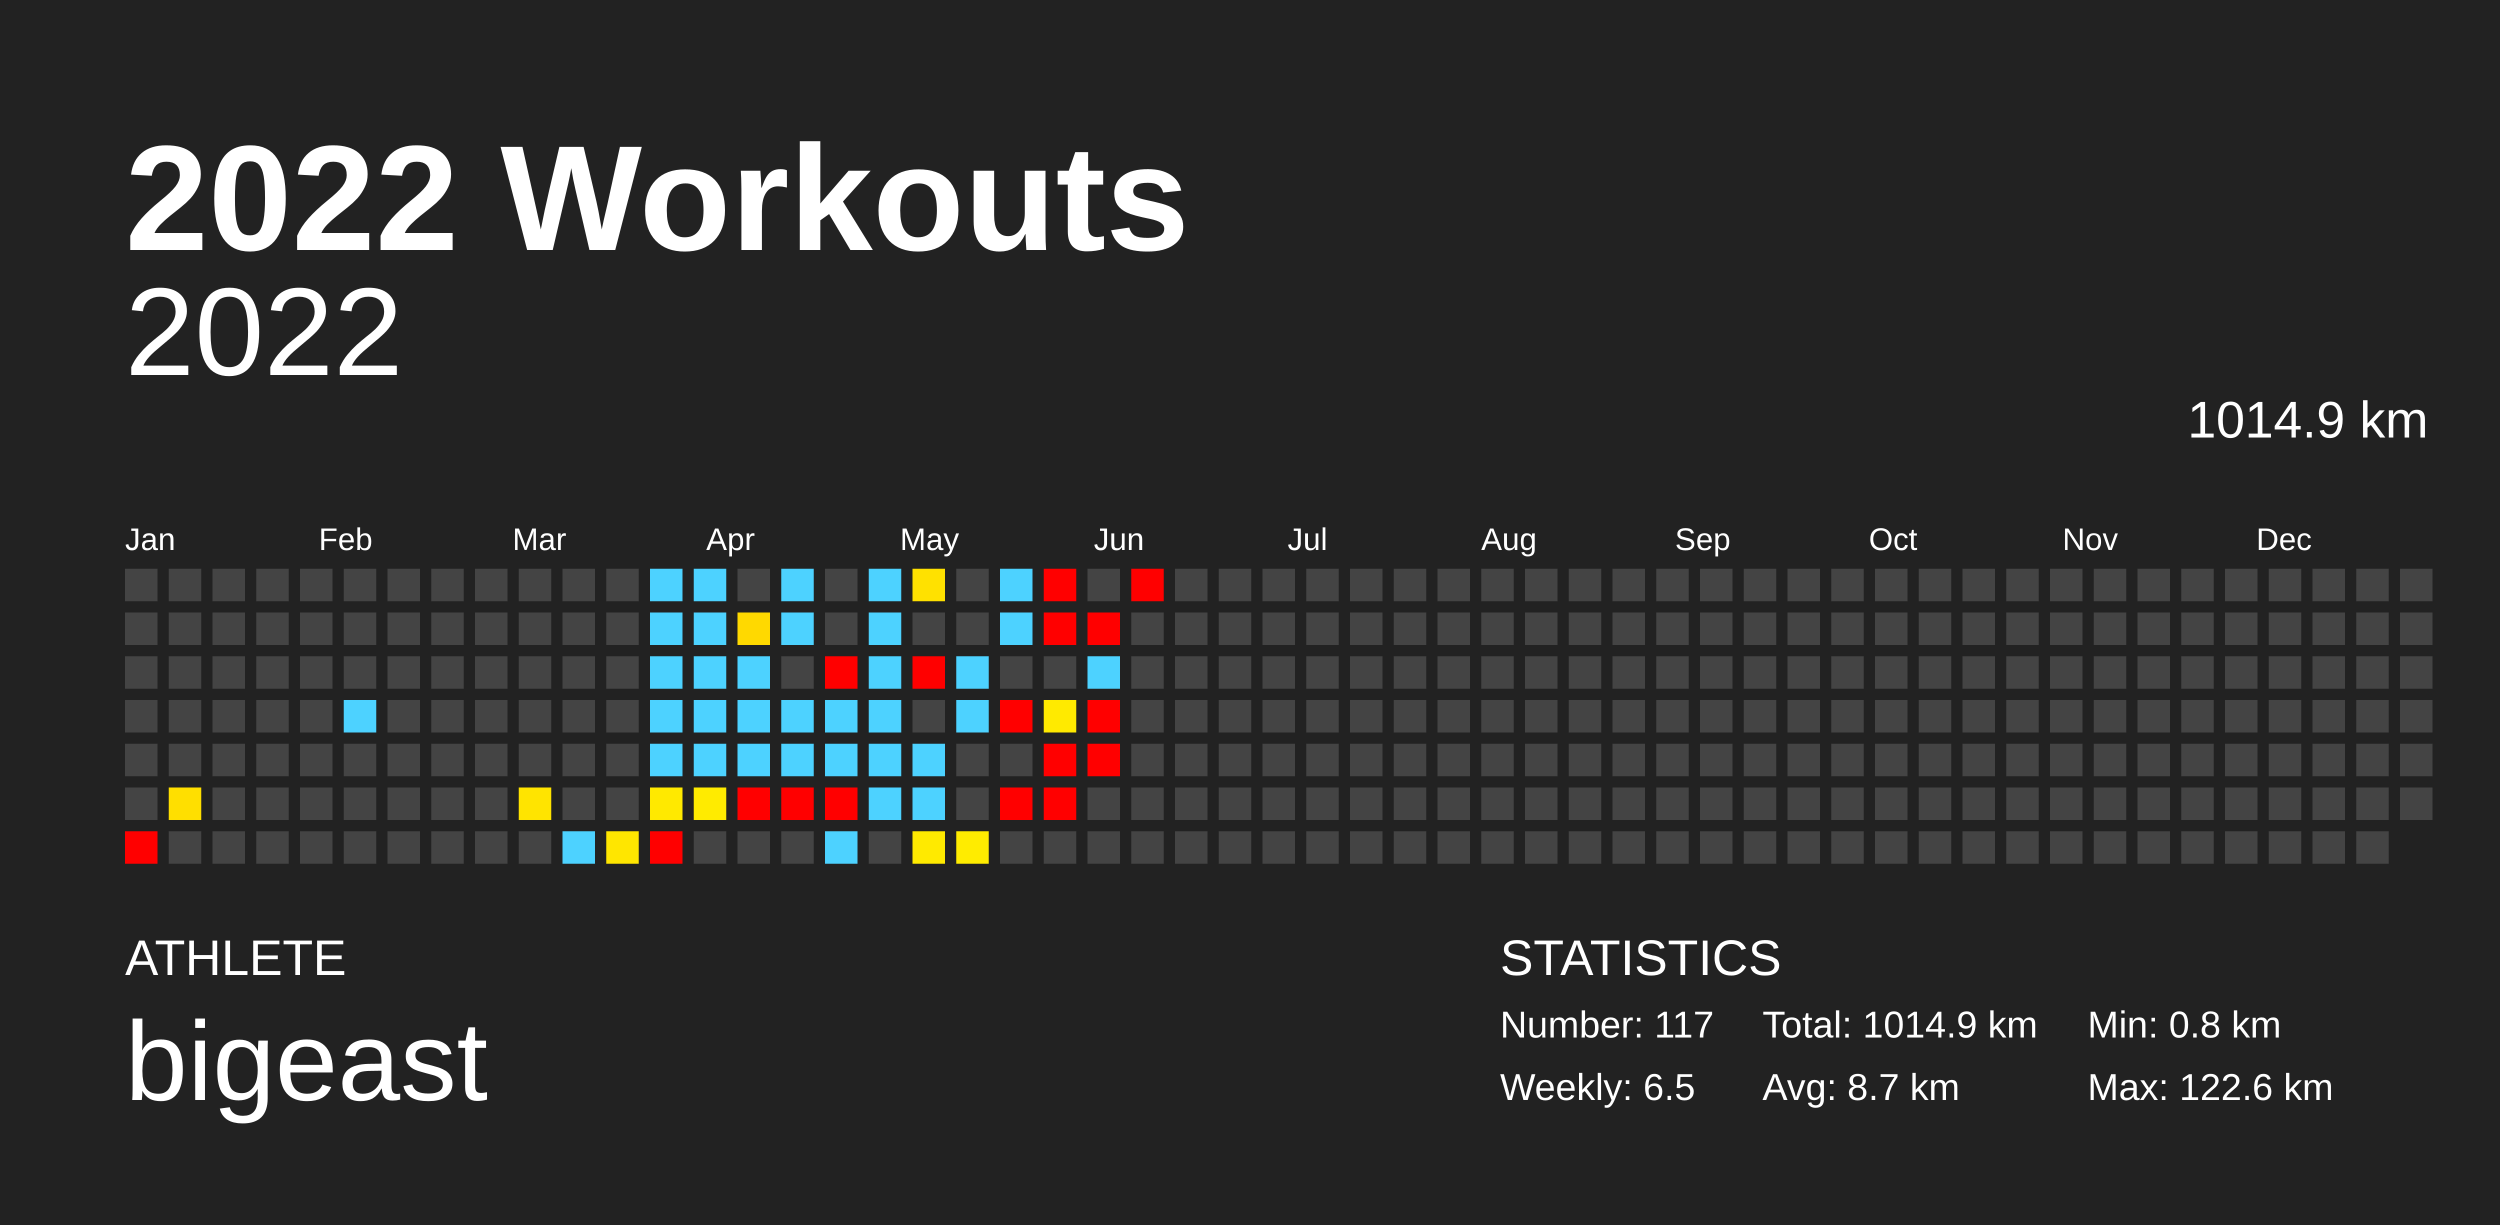
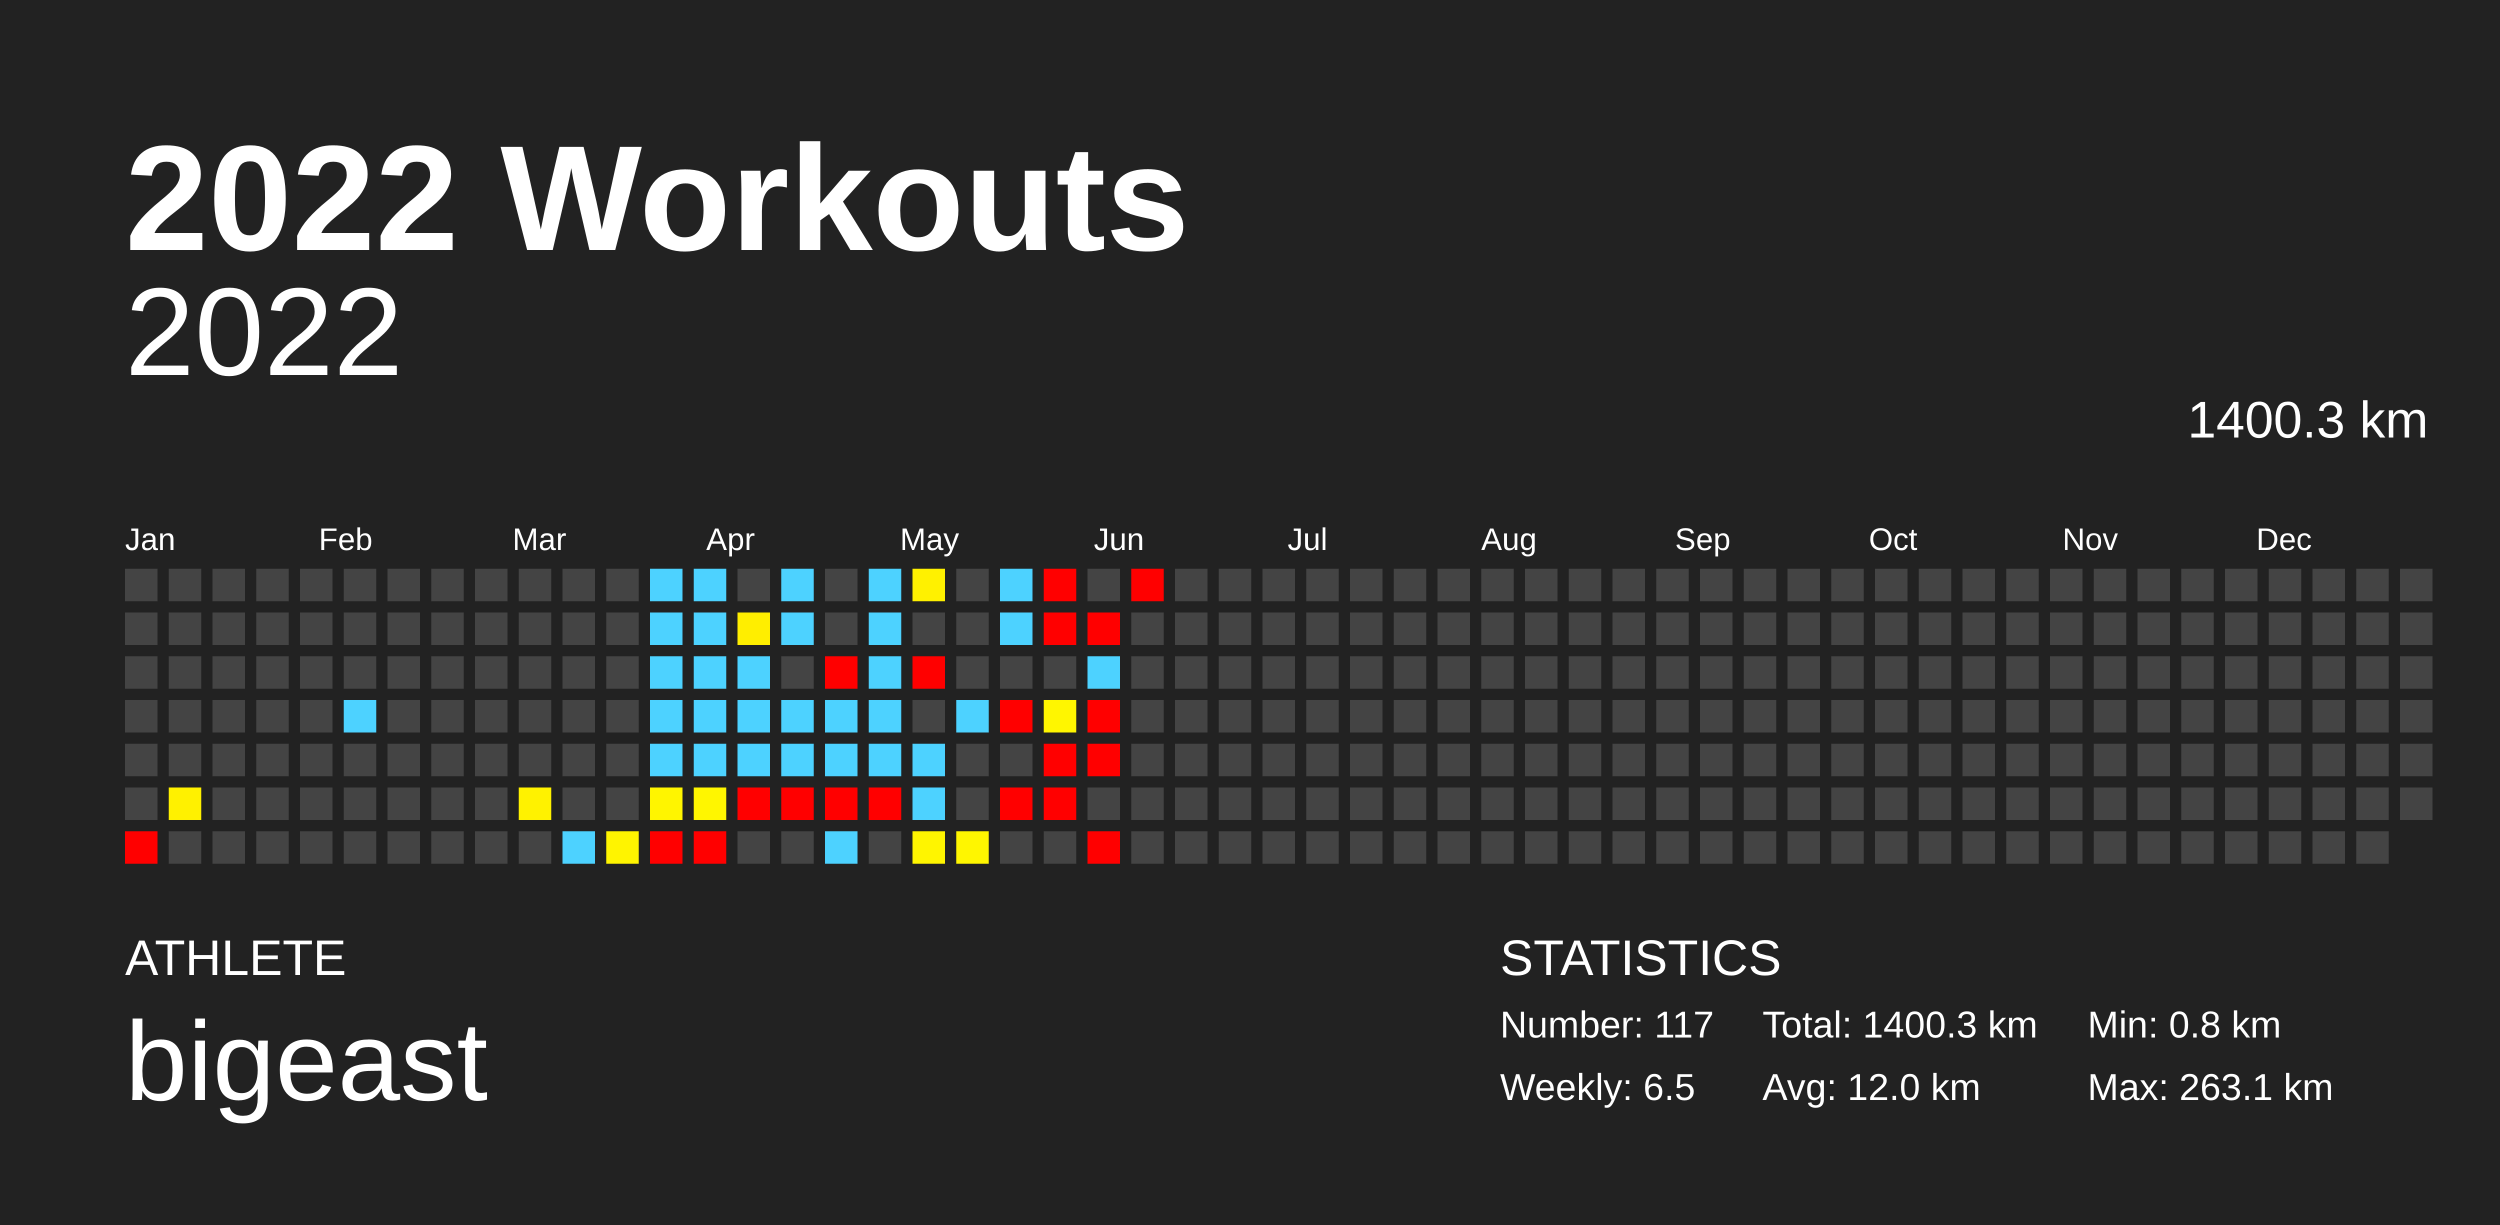
<svg xmlns="http://www.w3.org/2000/svg" baseProfile="full" height="98mm" version="1.1" viewBox="0,0,200,98" width="200mm">
  <defs />
  <rect fill="#222222" height="98" width="200" x="0" y="0" />
  <text fill="#FFFFFF" style="font-size:12px; font-family:Arial; font-weight:bold;" x="10" y="20">2022 Workouts</text>
  <text fill="#FFFFFF" style="font-size:4px; font-family:Arial" x="10" y="78">ATHLETE</text>
  <text fill="#FFFFFF" style="font-size:9px; font-family:Arial" x="10" y="88">bigeast</text>
  <text fill="#FFFFFF" style="font-size:4px; font-family:Arial" x="120" y="78">STATISTICS</text>
  <text fill="#FFFFFF" style="font-size:3px; font-family:Arial" x="120" y="83">Number: 117</text>
  <text fill="#FFFFFF" style="font-size:3px; font-family:Arial" x="120" y="88">Weekly: 6.5</text>
-   <text fill="#FFFFFF" style="font-size:3px; font-family:Arial" x="141" y="83">Total: 1014.9 km</text>
-   <text fill="#FFFFFF" style="font-size:3px; font-family:Arial" x="141" y="88">Avg: 8.7 km</text>
+   <text fill="#FFFFFF" style="font-size:3px; font-family:Arial" x="141" y="83">Total: 1400.3 km</text>
+   <text fill="#FFFFFF" style="font-size:3px; font-family:Arial" x="141" y="88">Avg: 12.0 km</text>
  <text fill="#FFFFFF" style="font-size:3px; font-family:Arial" x="167" y="83">Min: 0.8 km</text>
-   <text fill="#FFFFFF" style="font-size:3px; font-family:Arial" x="167" y="88">Max: 122.6 km</text>
+   <text fill="#FFFFFF" style="font-size:3px; font-family:Arial" x="167" y="88">Max: 263.1 km</text>
  <text alignment-baseline="hanging" fill="#FFFFFF" style="font-size:10.0px; font-family:Arial;" x="10" y="30">2022</text>
-   <text alignment-baseline="hanging" fill="#FFFFFF" style="font-size:4.125px; font-family:Arial;" x="175" y="35">1014.9 km</text>
+   <text alignment-baseline="hanging" fill="#FFFFFF" style="font-size:4.125px; font-family:Arial;" x="175" y="35">1400.3 km</text>
  <text fill="#FFFFFF" style="font-size:2.5px; font-family:Arial" x="10.0" y="44">Jan</text>
  <text fill="#FFFFFF" style="font-size:2.5px; font-family:Arial" x="25.5" y="44">Feb</text>
  <text fill="#FFFFFF" style="font-size:2.5px; font-family:Arial" x="41.0" y="44">Mar</text>
  <text fill="#FFFFFF" style="font-size:2.5px; font-family:Arial" x="56.5" y="44">Apr</text>
  <text fill="#FFFFFF" style="font-size:2.5px; font-family:Arial" x="72.0" y="44">May</text>
  <text fill="#FFFFFF" style="font-size:2.5px; font-family:Arial" x="87.5" y="44">Jun</text>
  <text fill="#FFFFFF" style="font-size:2.5px; font-family:Arial" x="103.0" y="44">Jul</text>
  <text fill="#FFFFFF" style="font-size:2.5px; font-family:Arial" x="118.5" y="44">Aug</text>
  <text fill="#FFFFFF" style="font-size:2.5px; font-family:Arial" x="134.0" y="44">Sep</text>
  <text fill="#FFFFFF" style="font-size:2.5px; font-family:Arial" x="149.5" y="44">Oct</text>
  <text fill="#FFFFFF" style="font-size:2.5px; font-family:Arial" x="165.0" y="44">Nov</text>
  <text fill="#FFFFFF" style="font-size:2.5px; font-family:Arial" x="180.5" y="44">Dec</text>
  <rect fill="#444444" height="2.6" width="2.6" x="10.0" y="45.5" />
  <rect fill="#444444" height="2.6" width="2.6" x="10.0" y="49.0" />
  <rect fill="#444444" height="2.6" width="2.6" x="10.0" y="52.5" />
  <rect fill="#444444" height="2.6" width="2.6" x="10.0" y="56.0" />
  <rect fill="#444444" height="2.6" width="2.6" x="10.0" y="59.5" />
  <rect fill="#444444" height="2.6" width="2.6" x="10.0" y="63.0" />
  <rect fill="red" height="2.6" width="2.6" x="10.0" y="66.5" />
  <rect fill="#444444" height="2.6" width="2.6" x="13.5" y="45.5" />
  <rect fill="#444444" height="2.6" width="2.6" x="13.5" y="49.0" />
  <rect fill="#444444" height="2.6" width="2.6" x="13.5" y="52.5" />
  <rect fill="#444444" height="2.6" width="2.6" x="13.5" y="56.0" />
  <rect fill="#444444" height="2.6" width="2.6" x="13.5" y="59.5" />
-   <rect fill="#ffdf00" height="2.6" width="2.6" x="13.5" y="63.0" />
+   <rect fill="#fff100" height="2.6" width="2.6" x="13.5" y="63.0" />
  <rect fill="#444444" height="2.6" width="2.6" x="13.5" y="66.5" />
  <rect fill="#444444" height="2.6" width="2.6" x="17.0" y="45.5" />
  <rect fill="#444444" height="2.6" width="2.6" x="17.0" y="49.0" />
  <rect fill="#444444" height="2.6" width="2.6" x="17.0" y="52.5" />
  <rect fill="#444444" height="2.6" width="2.6" x="17.0" y="56.0" />
  <rect fill="#444444" height="2.6" width="2.6" x="17.0" y="59.5" />
  <rect fill="#444444" height="2.6" width="2.6" x="17.0" y="63.0" />
  <rect fill="#444444" height="2.6" width="2.6" x="17.0" y="66.5" />
  <rect fill="#444444" height="2.6" width="2.6" x="20.5" y="45.5" />
  <rect fill="#444444" height="2.6" width="2.6" x="20.5" y="49.0" />
  <rect fill="#444444" height="2.6" width="2.6" x="20.5" y="52.5" />
  <rect fill="#444444" height="2.6" width="2.6" x="20.5" y="56.0" />
  <rect fill="#444444" height="2.6" width="2.6" x="20.5" y="59.5" />
  <rect fill="#444444" height="2.6" width="2.6" x="20.5" y="63.0" />
  <rect fill="#444444" height="2.6" width="2.6" x="20.5" y="66.5" />
  <rect fill="#444444" height="2.6" width="2.6" x="24.0" y="45.5" />
  <rect fill="#444444" height="2.6" width="2.6" x="24.0" y="49.0" />
  <rect fill="#444444" height="2.6" width="2.6" x="24.0" y="52.5" />
  <rect fill="#444444" height="2.6" width="2.6" x="24.0" y="56.0" />
  <rect fill="#444444" height="2.6" width="2.6" x="24.0" y="59.5" />
  <rect fill="#444444" height="2.6" width="2.6" x="24.0" y="63.0" />
  <rect fill="#444444" height="2.6" width="2.6" x="24.0" y="66.5" />
  <rect fill="#444444" height="2.6" width="2.6" x="27.5" y="45.5" />
  <rect fill="#444444" height="2.6" width="2.6" x="27.5" y="49.0" />
  <rect fill="#444444" height="2.6" width="2.6" x="27.5" y="52.5" />
  <rect fill="#4dd2ff" height="2.6" width="2.6" x="27.5" y="56.0" />
  <rect fill="#444444" height="2.6" width="2.6" x="27.5" y="59.5" />
  <rect fill="#444444" height="2.6" width="2.6" x="27.5" y="63.0" />
  <rect fill="#444444" height="2.6" width="2.6" x="27.5" y="66.5" />
  <rect fill="#444444" height="2.6" width="2.6" x="31.0" y="45.5" />
  <rect fill="#444444" height="2.6" width="2.6" x="31.0" y="49.0" />
  <rect fill="#444444" height="2.6" width="2.6" x="31.0" y="52.5" />
  <rect fill="#444444" height="2.6" width="2.6" x="31.0" y="56.0" />
  <rect fill="#444444" height="2.6" width="2.6" x="31.0" y="59.5" />
  <rect fill="#444444" height="2.6" width="2.6" x="31.0" y="63.0" />
  <rect fill="#444444" height="2.6" width="2.6" x="31.0" y="66.5" />
  <rect fill="#444444" height="2.6" width="2.6" x="34.5" y="45.5" />
  <rect fill="#444444" height="2.6" width="2.6" x="34.5" y="49.0" />
  <rect fill="#444444" height="2.6" width="2.6" x="34.5" y="52.5" />
  <rect fill="#444444" height="2.6" width="2.6" x="34.5" y="56.0" />
  <rect fill="#444444" height="2.6" width="2.6" x="34.5" y="59.5" />
  <rect fill="#444444" height="2.6" width="2.6" x="34.5" y="63.0" />
  <rect fill="#444444" height="2.6" width="2.6" x="34.5" y="66.5" />
  <rect fill="#444444" height="2.6" width="2.6" x="38.0" y="45.5" />
  <rect fill="#444444" height="2.6" width="2.6" x="38.0" y="49.0" />
  <rect fill="#444444" height="2.6" width="2.6" x="38.0" y="52.5" />
  <rect fill="#444444" height="2.6" width="2.6" x="38.0" y="56.0" />
  <rect fill="#444444" height="2.6" width="2.6" x="38.0" y="59.5" />
  <rect fill="#444444" height="2.6" width="2.6" x="38.0" y="63.0" />
  <rect fill="#444444" height="2.6" width="2.6" x="38.0" y="66.5" />
  <rect fill="#444444" height="2.6" width="2.6" x="41.5" y="45.5" />
  <rect fill="#444444" height="2.6" width="2.6" x="41.5" y="49.0" />
  <rect fill="#444444" height="2.6" width="2.6" x="41.5" y="52.5" />
  <rect fill="#444444" height="2.6" width="2.6" x="41.5" y="56.0" />
  <rect fill="#444444" height="2.6" width="2.6" x="41.5" y="59.5" />
-   <rect fill="#ffe400" height="2.6" width="2.6" x="41.5" y="63.0" />
+   <rect fill="#fff200" height="2.6" width="2.6" x="41.5" y="63.0" />
  <rect fill="#444444" height="2.6" width="2.6" x="41.5" y="66.5" />
  <rect fill="#444444" height="2.6" width="2.6" x="45.0" y="45.5" />
  <rect fill="#444444" height="2.6" width="2.6" x="45.0" y="49.0" />
  <rect fill="#444444" height="2.6" width="2.6" x="45.0" y="52.5" />
  <rect fill="#444444" height="2.6" width="2.6" x="45.0" y="56.0" />
  <rect fill="#444444" height="2.6" width="2.6" x="45.0" y="59.5" />
  <rect fill="#444444" height="2.6" width="2.6" x="45.0" y="63.0" />
  <rect fill="#4dd2ff" height="2.6" width="2.6" x="45.0" y="66.5" />
  <rect fill="#444444" height="2.6" width="2.6" x="48.5" y="45.5" />
  <rect fill="#444444" height="2.6" width="2.6" x="48.5" y="49.0" />
  <rect fill="#444444" height="2.6" width="2.6" x="48.5" y="52.5" />
  <rect fill="#444444" height="2.6" width="2.6" x="48.5" y="56.0" />
  <rect fill="#444444" height="2.6" width="2.6" x="48.5" y="59.5" />
  <rect fill="#444444" height="2.6" width="2.6" x="48.5" y="63.0" />
-   <rect fill="#ffe600" height="2.6" width="2.6" x="48.5" y="66.5" />
+   <rect fill="#fff400" height="2.6" width="2.6" x="48.5" y="66.5" />
  <rect fill="#4dd2ff" height="2.6" width="2.6" x="52.0" y="45.5" />
  <rect fill="#4dd2ff" height="2.6" width="2.6" x="52.0" y="49.0" />
  <rect fill="#4dd2ff" height="2.6" width="2.6" x="52.0" y="52.5" />
  <rect fill="#4dd2ff" height="2.6" width="2.6" x="52.0" y="56.0" />
  <rect fill="#4dd2ff" height="2.6" width="2.6" x="52.0" y="59.5" />
-   <rect fill="#ffe900" height="2.6" width="2.6" x="52.0" y="63.0" />
+   <rect fill="#fff500" height="2.6" width="2.6" x="52.0" y="63.0" />
  <rect fill="red" height="2.6" width="2.6" x="52.0" y="66.5" />
  <rect fill="#4dd2ff" height="2.6" width="2.6" x="55.5" y="45.5" />
  <rect fill="#4dd2ff" height="2.6" width="2.6" x="55.5" y="49.0" />
  <rect fill="#4dd2ff" height="2.6" width="2.6" x="55.5" y="52.5" />
  <rect fill="#4dd2ff" height="2.6" width="2.6" x="55.5" y="56.0" />
  <rect fill="#4dd2ff" height="2.6" width="2.6" x="55.5" y="59.5" />
-   <rect fill="#ffeb00" height="2.6" width="2.6" x="55.5" y="63.0" />
-   <rect fill="#444444" height="2.6" width="2.6" x="55.5" y="66.5" />
+   <rect fill="#fff600" height="2.6" width="2.6" x="55.5" y="63.0" />
+   <rect fill="red" height="2.6" width="2.6" x="55.5" y="66.5" />
  <rect fill="#444444" height="2.6" width="2.6" x="59.0" y="45.5" />
-   <rect fill="#ffd900" height="2.6" width="2.6" x="59.0" y="49.0" />
+   <rect fill="#ffee00" height="2.6" width="2.6" x="59.0" y="49.0" />
  <rect fill="#4dd2ff" height="2.6" width="2.6" x="59.0" y="52.5" />
  <rect fill="#4dd2ff" height="2.6" width="2.6" x="59.0" y="56.0" />
  <rect fill="#4dd2ff" height="2.6" width="2.6" x="59.0" y="59.5" />
  <rect fill="red" height="2.6" width="2.6" x="59.0" y="63.0" />
  <rect fill="#444444" height="2.6" width="2.6" x="59.0" y="66.5" />
  <rect fill="#4dd2ff" height="2.6" width="2.6" x="62.5" y="45.5" />
  <rect fill="#4dd2ff" height="2.6" width="2.6" x="62.5" y="49.0" />
  <rect fill="#444444" height="2.6" width="2.6" x="62.5" y="52.5" />
  <rect fill="#4dd2ff" height="2.6" width="2.6" x="62.5" y="56.0" />
  <rect fill="#4dd2ff" height="2.6" width="2.6" x="62.5" y="59.5" />
  <rect fill="red" height="2.6" width="2.6" x="62.5" y="63.0" />
  <rect fill="#444444" height="2.6" width="2.6" x="62.5" y="66.5" />
  <rect fill="#444444" height="2.6" width="2.6" x="66.0" y="45.5" />
  <rect fill="#444444" height="2.6" width="2.6" x="66.0" y="49.0" />
  <rect fill="red" height="2.6" width="2.6" x="66.0" y="52.5" />
  <rect fill="#4dd2ff" height="2.6" width="2.6" x="66.0" y="56.0" />
  <rect fill="#4dd2ff" height="2.6" width="2.6" x="66.0" y="59.5" />
  <rect fill="red" height="2.6" width="2.6" x="66.0" y="63.0" />
  <rect fill="#4dd2ff" height="2.6" width="2.6" x="66.0" y="66.5" />
  <rect fill="#4dd2ff" height="2.6" width="2.6" x="69.5" y="45.5" />
  <rect fill="#4dd2ff" height="2.6" width="2.6" x="69.5" y="49.0" />
  <rect fill="#4dd2ff" height="2.6" width="2.6" x="69.5" y="52.5" />
  <rect fill="#4dd2ff" height="2.6" width="2.6" x="69.5" y="56.0" />
  <rect fill="#4dd2ff" height="2.6" width="2.6" x="69.5" y="59.5" />
-   <rect fill="#4dd2ff" height="2.6" width="2.6" x="69.5" y="63.0" />
+   <rect fill="red" height="2.6" width="2.6" x="69.5" y="63.0" />
  <rect fill="#444444" height="2.6" width="2.6" x="69.5" y="66.5" />
-   <rect fill="#ffe100" height="2.6" width="2.6" x="73.0" y="45.5" />
+   <rect fill="#fff100" height="2.6" width="2.6" x="73.0" y="45.5" />
  <rect fill="#444444" height="2.6" width="2.6" x="73.0" y="49.0" />
  <rect fill="red" height="2.6" width="2.6" x="73.0" y="52.5" />
  <rect fill="#444444" height="2.6" width="2.6" x="73.0" y="56.0" />
  <rect fill="#4dd2ff" height="2.6" width="2.6" x="73.0" y="59.5" />
  <rect fill="#4dd2ff" height="2.6" width="2.6" x="73.0" y="63.0" />
-   <rect fill="#ffea00" height="2.6" width="2.6" x="73.0" y="66.5" />
+   <rect fill="#fff500" height="2.6" width="2.6" x="73.0" y="66.5" />
  <rect fill="#444444" height="2.6" width="2.6" x="76.5" y="45.5" />
  <rect fill="#444444" height="2.6" width="2.6" x="76.5" y="49.0" />
-   <rect fill="#4dd2ff" height="2.6" width="2.6" x="76.5" y="52.5" />
+   <rect fill="#444444" height="2.6" width="2.6" x="76.5" y="52.5" />
  <rect fill="#4dd2ff" height="2.6" width="2.6" x="76.5" y="56.0" />
  <rect fill="#444444" height="2.6" width="2.6" x="76.5" y="59.5" />
  <rect fill="#444444" height="2.6" width="2.6" x="76.5" y="63.0" />
-   <rect fill="#ffec00" height="2.6" width="2.6" x="76.5" y="66.5" />
+   <rect fill="#fff600" height="2.6" width="2.6" x="76.5" y="66.5" />
  <rect fill="#4dd2ff" height="2.6" width="2.6" x="80.0" y="45.5" />
  <rect fill="#4dd2ff" height="2.6" width="2.6" x="80.0" y="49.0" />
  <rect fill="#444444" height="2.6" width="2.6" x="80.0" y="52.5" />
  <rect fill="red" height="2.6" width="2.6" x="80.0" y="56.0" />
  <rect fill="#444444" height="2.6" width="2.6" x="80.0" y="59.5" />
  <rect fill="red" height="2.6" width="2.6" x="80.0" y="63.0" />
  <rect fill="#444444" height="2.6" width="2.6" x="80.0" y="66.5" />
  <rect fill="red" height="2.6" width="2.6" x="83.5" y="45.5" />
  <rect fill="red" height="2.6" width="2.6" x="83.5" y="49.0" />
  <rect fill="#444444" height="2.6" width="2.6" x="83.5" y="52.5" />
-   <rect fill="#ffea00" height="2.6" width="2.6" x="83.5" y="56.0" />
+   <rect fill="#fff600" height="2.6" width="2.6" x="83.5" y="56.0" />
  <rect fill="red" height="2.6" width="2.6" x="83.5" y="59.5" />
  <rect fill="red" height="2.6" width="2.6" x="83.5" y="63.0" />
  <rect fill="#444444" height="2.6" width="2.6" x="83.5" y="66.5" />
  <rect fill="#444444" height="2.6" width="2.6" x="87.0" y="45.5" />
  <rect fill="red" height="2.6" width="2.6" x="87.0" y="49.0" />
  <rect fill="#4dd2ff" height="2.6" width="2.6" x="87.0" y="52.5" />
  <rect fill="red" height="2.6" width="2.6" x="87.0" y="56.0" />
  <rect fill="red" height="2.6" width="2.6" x="87.0" y="59.5" />
  <rect fill="#444444" height="2.6" width="2.6" x="87.0" y="63.0" />
-   <rect fill="#444444" height="2.6" width="2.6" x="87.0" y="66.5" />
+   <rect fill="red" height="2.6" width="2.6" x="87.0" y="66.5" />
  <rect fill="red" height="2.6" width="2.6" x="90.5" y="45.5" />
  <rect fill="#444444" height="2.6" width="2.6" x="90.5" y="49.0" />
  <rect fill="#444444" height="2.6" width="2.6" x="90.5" y="52.5" />
  <rect fill="#444444" height="2.6" width="2.6" x="90.5" y="56.0" />
  <rect fill="#444444" height="2.6" width="2.6" x="90.5" y="59.5" />
  <rect fill="#444444" height="2.6" width="2.6" x="90.5" y="63.0" />
  <rect fill="#444444" height="2.6" width="2.6" x="90.5" y="66.5" />
  <rect fill="#444444" height="2.6" width="2.6" x="94.0" y="45.5" />
  <rect fill="#444444" height="2.6" width="2.6" x="94.0" y="49.0" />
  <rect fill="#444444" height="2.6" width="2.6" x="94.0" y="52.5" />
  <rect fill="#444444" height="2.6" width="2.6" x="94.0" y="56.0" />
  <rect fill="#444444" height="2.6" width="2.6" x="94.0" y="59.5" />
  <rect fill="#444444" height="2.6" width="2.6" x="94.0" y="63.0" />
  <rect fill="#444444" height="2.6" width="2.6" x="94.0" y="66.5" />
  <rect fill="#444444" height="2.6" width="2.6" x="97.5" y="45.5" />
  <rect fill="#444444" height="2.6" width="2.6" x="97.5" y="49.0" />
  <rect fill="#444444" height="2.6" width="2.6" x="97.5" y="52.5" />
  <rect fill="#444444" height="2.6" width="2.6" x="97.5" y="56.0" />
  <rect fill="#444444" height="2.6" width="2.6" x="97.5" y="59.5" />
  <rect fill="#444444" height="2.6" width="2.6" x="97.5" y="63.0" />
  <rect fill="#444444" height="2.6" width="2.6" x="97.5" y="66.5" />
  <rect fill="#444444" height="2.6" width="2.6" x="101.0" y="45.5" />
  <rect fill="#444444" height="2.6" width="2.6" x="101.0" y="49.0" />
  <rect fill="#444444" height="2.6" width="2.6" x="101.0" y="52.5" />
  <rect fill="#444444" height="2.6" width="2.6" x="101.0" y="56.0" />
  <rect fill="#444444" height="2.6" width="2.6" x="101.0" y="59.5" />
  <rect fill="#444444" height="2.6" width="2.6" x="101.0" y="63.0" />
  <rect fill="#444444" height="2.6" width="2.6" x="101.0" y="66.5" />
  <rect fill="#444444" height="2.6" width="2.6" x="104.5" y="45.5" />
  <rect fill="#444444" height="2.6" width="2.6" x="104.5" y="49.0" />
  <rect fill="#444444" height="2.6" width="2.6" x="104.5" y="52.5" />
  <rect fill="#444444" height="2.6" width="2.6" x="104.5" y="56.0" />
  <rect fill="#444444" height="2.6" width="2.6" x="104.5" y="59.5" />
  <rect fill="#444444" height="2.6" width="2.6" x="104.5" y="63.0" />
  <rect fill="#444444" height="2.6" width="2.6" x="104.5" y="66.5" />
  <rect fill="#444444" height="2.6" width="2.6" x="108.0" y="45.5" />
  <rect fill="#444444" height="2.6" width="2.6" x="108.0" y="49.0" />
  <rect fill="#444444" height="2.6" width="2.6" x="108.0" y="52.5" />
  <rect fill="#444444" height="2.6" width="2.6" x="108.0" y="56.0" />
  <rect fill="#444444" height="2.6" width="2.6" x="108.0" y="59.5" />
  <rect fill="#444444" height="2.6" width="2.6" x="108.0" y="63.0" />
  <rect fill="#444444" height="2.6" width="2.6" x="108.0" y="66.5" />
  <rect fill="#444444" height="2.6" width="2.6" x="111.5" y="45.5" />
  <rect fill="#444444" height="2.6" width="2.6" x="111.5" y="49.0" />
  <rect fill="#444444" height="2.6" width="2.6" x="111.5" y="52.5" />
  <rect fill="#444444" height="2.6" width="2.6" x="111.5" y="56.0" />
  <rect fill="#444444" height="2.6" width="2.6" x="111.5" y="59.5" />
  <rect fill="#444444" height="2.6" width="2.6" x="111.5" y="63.0" />
  <rect fill="#444444" height="2.6" width="2.6" x="111.5" y="66.5" />
  <rect fill="#444444" height="2.6" width="2.6" x="115.0" y="45.5" />
  <rect fill="#444444" height="2.6" width="2.6" x="115.0" y="49.0" />
  <rect fill="#444444" height="2.6" width="2.6" x="115.0" y="52.5" />
  <rect fill="#444444" height="2.6" width="2.6" x="115.0" y="56.0" />
  <rect fill="#444444" height="2.6" width="2.6" x="115.0" y="59.5" />
  <rect fill="#444444" height="2.6" width="2.6" x="115.0" y="63.0" />
  <rect fill="#444444" height="2.6" width="2.6" x="115.0" y="66.5" />
  <rect fill="#444444" height="2.6" width="2.6" x="118.5" y="45.5" />
  <rect fill="#444444" height="2.6" width="2.6" x="118.5" y="49.0" />
  <rect fill="#444444" height="2.6" width="2.6" x="118.5" y="52.5" />
  <rect fill="#444444" height="2.6" width="2.6" x="118.5" y="56.0" />
  <rect fill="#444444" height="2.6" width="2.6" x="118.5" y="59.5" />
  <rect fill="#444444" height="2.6" width="2.6" x="118.5" y="63.0" />
  <rect fill="#444444" height="2.6" width="2.6" x="118.5" y="66.5" />
  <rect fill="#444444" height="2.6" width="2.6" x="122.0" y="45.5" />
  <rect fill="#444444" height="2.6" width="2.6" x="122.0" y="49.0" />
  <rect fill="#444444" height="2.6" width="2.6" x="122.0" y="52.5" />
  <rect fill="#444444" height="2.6" width="2.6" x="122.0" y="56.0" />
  <rect fill="#444444" height="2.6" width="2.6" x="122.0" y="59.5" />
  <rect fill="#444444" height="2.6" width="2.6" x="122.0" y="63.0" />
  <rect fill="#444444" height="2.6" width="2.6" x="122.0" y="66.5" />
  <rect fill="#444444" height="2.6" width="2.6" x="125.5" y="45.5" />
  <rect fill="#444444" height="2.6" width="2.6" x="125.5" y="49.0" />
  <rect fill="#444444" height="2.6" width="2.6" x="125.5" y="52.5" />
  <rect fill="#444444" height="2.6" width="2.6" x="125.5" y="56.0" />
  <rect fill="#444444" height="2.6" width="2.6" x="125.5" y="59.5" />
  <rect fill="#444444" height="2.6" width="2.6" x="125.5" y="63.0" />
  <rect fill="#444444" height="2.6" width="2.6" x="125.5" y="66.5" />
  <rect fill="#444444" height="2.6" width="2.6" x="129.0" y="45.5" />
  <rect fill="#444444" height="2.6" width="2.6" x="129.0" y="49.0" />
  <rect fill="#444444" height="2.6" width="2.6" x="129.0" y="52.5" />
  <rect fill="#444444" height="2.6" width="2.6" x="129.0" y="56.0" />
  <rect fill="#444444" height="2.6" width="2.6" x="129.0" y="59.5" />
  <rect fill="#444444" height="2.6" width="2.6" x="129.0" y="63.0" />
  <rect fill="#444444" height="2.6" width="2.6" x="129.0" y="66.5" />
  <rect fill="#444444" height="2.6" width="2.6" x="132.5" y="45.5" />
  <rect fill="#444444" height="2.6" width="2.6" x="132.5" y="49.0" />
  <rect fill="#444444" height="2.6" width="2.6" x="132.5" y="52.5" />
  <rect fill="#444444" height="2.6" width="2.6" x="132.5" y="56.0" />
  <rect fill="#444444" height="2.6" width="2.6" x="132.5" y="59.5" />
  <rect fill="#444444" height="2.6" width="2.6" x="132.5" y="63.0" />
  <rect fill="#444444" height="2.6" width="2.6" x="132.5" y="66.5" />
  <rect fill="#444444" height="2.6" width="2.6" x="136.0" y="45.5" />
  <rect fill="#444444" height="2.6" width="2.6" x="136.0" y="49.0" />
  <rect fill="#444444" height="2.6" width="2.6" x="136.0" y="52.5" />
  <rect fill="#444444" height="2.6" width="2.6" x="136.0" y="56.0" />
  <rect fill="#444444" height="2.6" width="2.6" x="136.0" y="59.5" />
  <rect fill="#444444" height="2.6" width="2.6" x="136.0" y="63.0" />
  <rect fill="#444444" height="2.6" width="2.6" x="136.0" y="66.5" />
  <rect fill="#444444" height="2.6" width="2.6" x="139.5" y="45.5" />
  <rect fill="#444444" height="2.6" width="2.6" x="139.5" y="49.0" />
  <rect fill="#444444" height="2.6" width="2.6" x="139.5" y="52.5" />
  <rect fill="#444444" height="2.6" width="2.6" x="139.5" y="56.0" />
  <rect fill="#444444" height="2.6" width="2.6" x="139.5" y="59.5" />
  <rect fill="#444444" height="2.6" width="2.6" x="139.5" y="63.0" />
  <rect fill="#444444" height="2.6" width="2.6" x="139.5" y="66.5" />
  <rect fill="#444444" height="2.6" width="2.6" x="143.0" y="45.5" />
  <rect fill="#444444" height="2.6" width="2.6" x="143.0" y="49.0" />
  <rect fill="#444444" height="2.6" width="2.6" x="143.0" y="52.5" />
  <rect fill="#444444" height="2.6" width="2.6" x="143.0" y="56.0" />
  <rect fill="#444444" height="2.6" width="2.6" x="143.0" y="59.5" />
  <rect fill="#444444" height="2.6" width="2.6" x="143.0" y="63.0" />
  <rect fill="#444444" height="2.6" width="2.6" x="143.0" y="66.5" />
  <rect fill="#444444" height="2.6" width="2.6" x="146.5" y="45.5" />
  <rect fill="#444444" height="2.6" width="2.6" x="146.5" y="49.0" />
  <rect fill="#444444" height="2.6" width="2.6" x="146.5" y="52.5" />
  <rect fill="#444444" height="2.6" width="2.6" x="146.5" y="56.0" />
  <rect fill="#444444" height="2.6" width="2.6" x="146.5" y="59.5" />
  <rect fill="#444444" height="2.6" width="2.6" x="146.5" y="63.0" />
  <rect fill="#444444" height="2.6" width="2.6" x="146.5" y="66.5" />
  <rect fill="#444444" height="2.6" width="2.6" x="150.0" y="45.5" />
  <rect fill="#444444" height="2.6" width="2.6" x="150.0" y="49.0" />
  <rect fill="#444444" height="2.6" width="2.6" x="150.0" y="52.5" />
  <rect fill="#444444" height="2.6" width="2.6" x="150.0" y="56.0" />
  <rect fill="#444444" height="2.6" width="2.6" x="150.0" y="59.5" />
  <rect fill="#444444" height="2.6" width="2.6" x="150.0" y="63.0" />
  <rect fill="#444444" height="2.6" width="2.6" x="150.0" y="66.5" />
  <rect fill="#444444" height="2.6" width="2.6" x="153.5" y="45.5" />
  <rect fill="#444444" height="2.6" width="2.6" x="153.5" y="49.0" />
  <rect fill="#444444" height="2.6" width="2.6" x="153.5" y="52.5" />
  <rect fill="#444444" height="2.6" width="2.6" x="153.5" y="56.0" />
  <rect fill="#444444" height="2.6" width="2.6" x="153.5" y="59.5" />
  <rect fill="#444444" height="2.6" width="2.6" x="153.5" y="63.0" />
  <rect fill="#444444" height="2.6" width="2.6" x="153.5" y="66.5" />
  <rect fill="#444444" height="2.6" width="2.6" x="157.0" y="45.5" />
  <rect fill="#444444" height="2.6" width="2.6" x="157.0" y="49.0" />
  <rect fill="#444444" height="2.6" width="2.6" x="157.0" y="52.5" />
  <rect fill="#444444" height="2.6" width="2.6" x="157.0" y="56.0" />
  <rect fill="#444444" height="2.6" width="2.6" x="157.0" y="59.5" />
  <rect fill="#444444" height="2.6" width="2.6" x="157.0" y="63.0" />
  <rect fill="#444444" height="2.6" width="2.6" x="157.0" y="66.5" />
  <rect fill="#444444" height="2.6" width="2.6" x="160.5" y="45.5" />
  <rect fill="#444444" height="2.6" width="2.6" x="160.5" y="49.0" />
  <rect fill="#444444" height="2.6" width="2.6" x="160.5" y="52.5" />
  <rect fill="#444444" height="2.6" width="2.6" x="160.5" y="56.0" />
  <rect fill="#444444" height="2.6" width="2.6" x="160.5" y="59.5" />
  <rect fill="#444444" height="2.6" width="2.6" x="160.5" y="63.0" />
  <rect fill="#444444" height="2.6" width="2.6" x="160.5" y="66.5" />
  <rect fill="#444444" height="2.6" width="2.6" x="164.0" y="45.5" />
  <rect fill="#444444" height="2.6" width="2.6" x="164.0" y="49.0" />
  <rect fill="#444444" height="2.6" width="2.6" x="164.0" y="52.5" />
  <rect fill="#444444" height="2.6" width="2.6" x="164.0" y="56.0" />
  <rect fill="#444444" height="2.6" width="2.6" x="164.0" y="59.5" />
  <rect fill="#444444" height="2.6" width="2.6" x="164.0" y="63.0" />
  <rect fill="#444444" height="2.6" width="2.6" x="164.0" y="66.5" />
  <rect fill="#444444" height="2.6" width="2.6" x="167.5" y="45.5" />
  <rect fill="#444444" height="2.6" width="2.6" x="167.5" y="49.0" />
  <rect fill="#444444" height="2.6" width="2.6" x="167.5" y="52.5" />
  <rect fill="#444444" height="2.6" width="2.6" x="167.5" y="56.0" />
  <rect fill="#444444" height="2.6" width="2.6" x="167.5" y="59.5" />
  <rect fill="#444444" height="2.6" width="2.6" x="167.5" y="63.0" />
  <rect fill="#444444" height="2.6" width="2.6" x="167.5" y="66.5" />
  <rect fill="#444444" height="2.6" width="2.6" x="171.0" y="45.5" />
  <rect fill="#444444" height="2.6" width="2.6" x="171.0" y="49.0" />
  <rect fill="#444444" height="2.6" width="2.6" x="171.0" y="52.5" />
  <rect fill="#444444" height="2.6" width="2.6" x="171.0" y="56.0" />
  <rect fill="#444444" height="2.6" width="2.6" x="171.0" y="59.5" />
  <rect fill="#444444" height="2.6" width="2.6" x="171.0" y="63.0" />
  <rect fill="#444444" height="2.6" width="2.6" x="171.0" y="66.5" />
  <rect fill="#444444" height="2.6" width="2.6" x="174.5" y="45.5" />
  <rect fill="#444444" height="2.6" width="2.6" x="174.5" y="49.0" />
  <rect fill="#444444" height="2.6" width="2.6" x="174.5" y="52.5" />
  <rect fill="#444444" height="2.6" width="2.6" x="174.5" y="56.0" />
  <rect fill="#444444" height="2.6" width="2.6" x="174.5" y="59.5" />
  <rect fill="#444444" height="2.6" width="2.6" x="174.5" y="63.0" />
  <rect fill="#444444" height="2.6" width="2.6" x="174.5" y="66.5" />
  <rect fill="#444444" height="2.6" width="2.6" x="178.0" y="45.5" />
  <rect fill="#444444" height="2.6" width="2.6" x="178.0" y="49.0" />
  <rect fill="#444444" height="2.6" width="2.6" x="178.0" y="52.5" />
  <rect fill="#444444" height="2.6" width="2.6" x="178.0" y="56.0" />
  <rect fill="#444444" height="2.6" width="2.6" x="178.0" y="59.5" />
  <rect fill="#444444" height="2.6" width="2.6" x="178.0" y="63.0" />
  <rect fill="#444444" height="2.6" width="2.6" x="178.0" y="66.5" />
  <rect fill="#444444" height="2.6" width="2.6" x="181.5" y="45.5" />
  <rect fill="#444444" height="2.6" width="2.6" x="181.5" y="49.0" />
  <rect fill="#444444" height="2.6" width="2.6" x="181.5" y="52.5" />
  <rect fill="#444444" height="2.6" width="2.6" x="181.5" y="56.0" />
  <rect fill="#444444" height="2.6" width="2.6" x="181.5" y="59.5" />
  <rect fill="#444444" height="2.6" width="2.6" x="181.5" y="63.0" />
  <rect fill="#444444" height="2.6" width="2.6" x="181.5" y="66.5" />
  <rect fill="#444444" height="2.6" width="2.6" x="185.0" y="45.5" />
  <rect fill="#444444" height="2.6" width="2.6" x="185.0" y="49.0" />
  <rect fill="#444444" height="2.6" width="2.6" x="185.0" y="52.5" />
  <rect fill="#444444" height="2.6" width="2.6" x="185.0" y="56.0" />
  <rect fill="#444444" height="2.6" width="2.6" x="185.0" y="59.5" />
  <rect fill="#444444" height="2.6" width="2.6" x="185.0" y="63.0" />
  <rect fill="#444444" height="2.6" width="2.6" x="185.0" y="66.5" />
  <rect fill="#444444" height="2.6" width="2.6" x="188.5" y="45.5" />
  <rect fill="#444444" height="2.6" width="2.6" x="188.5" y="49.0" />
  <rect fill="#444444" height="2.6" width="2.6" x="188.5" y="52.5" />
  <rect fill="#444444" height="2.6" width="2.6" x="188.5" y="56.0" />
  <rect fill="#444444" height="2.6" width="2.6" x="188.5" y="59.5" />
  <rect fill="#444444" height="2.6" width="2.6" x="188.5" y="63.0" />
  <rect fill="#444444" height="2.6" width="2.6" x="188.5" y="66.5" />
  <rect fill="#444444" height="2.6" width="2.6" x="192.0" y="45.5" />
  <rect fill="#444444" height="2.6" width="2.6" x="192.0" y="49.0" />
  <rect fill="#444444" height="2.6" width="2.6" x="192.0" y="52.5" />
  <rect fill="#444444" height="2.6" width="2.6" x="192.0" y="56.0" />
  <rect fill="#444444" height="2.6" width="2.6" x="192.0" y="59.5" />
  <rect fill="#444444" height="2.6" width="2.6" x="192.0" y="63.0" />
</svg>
